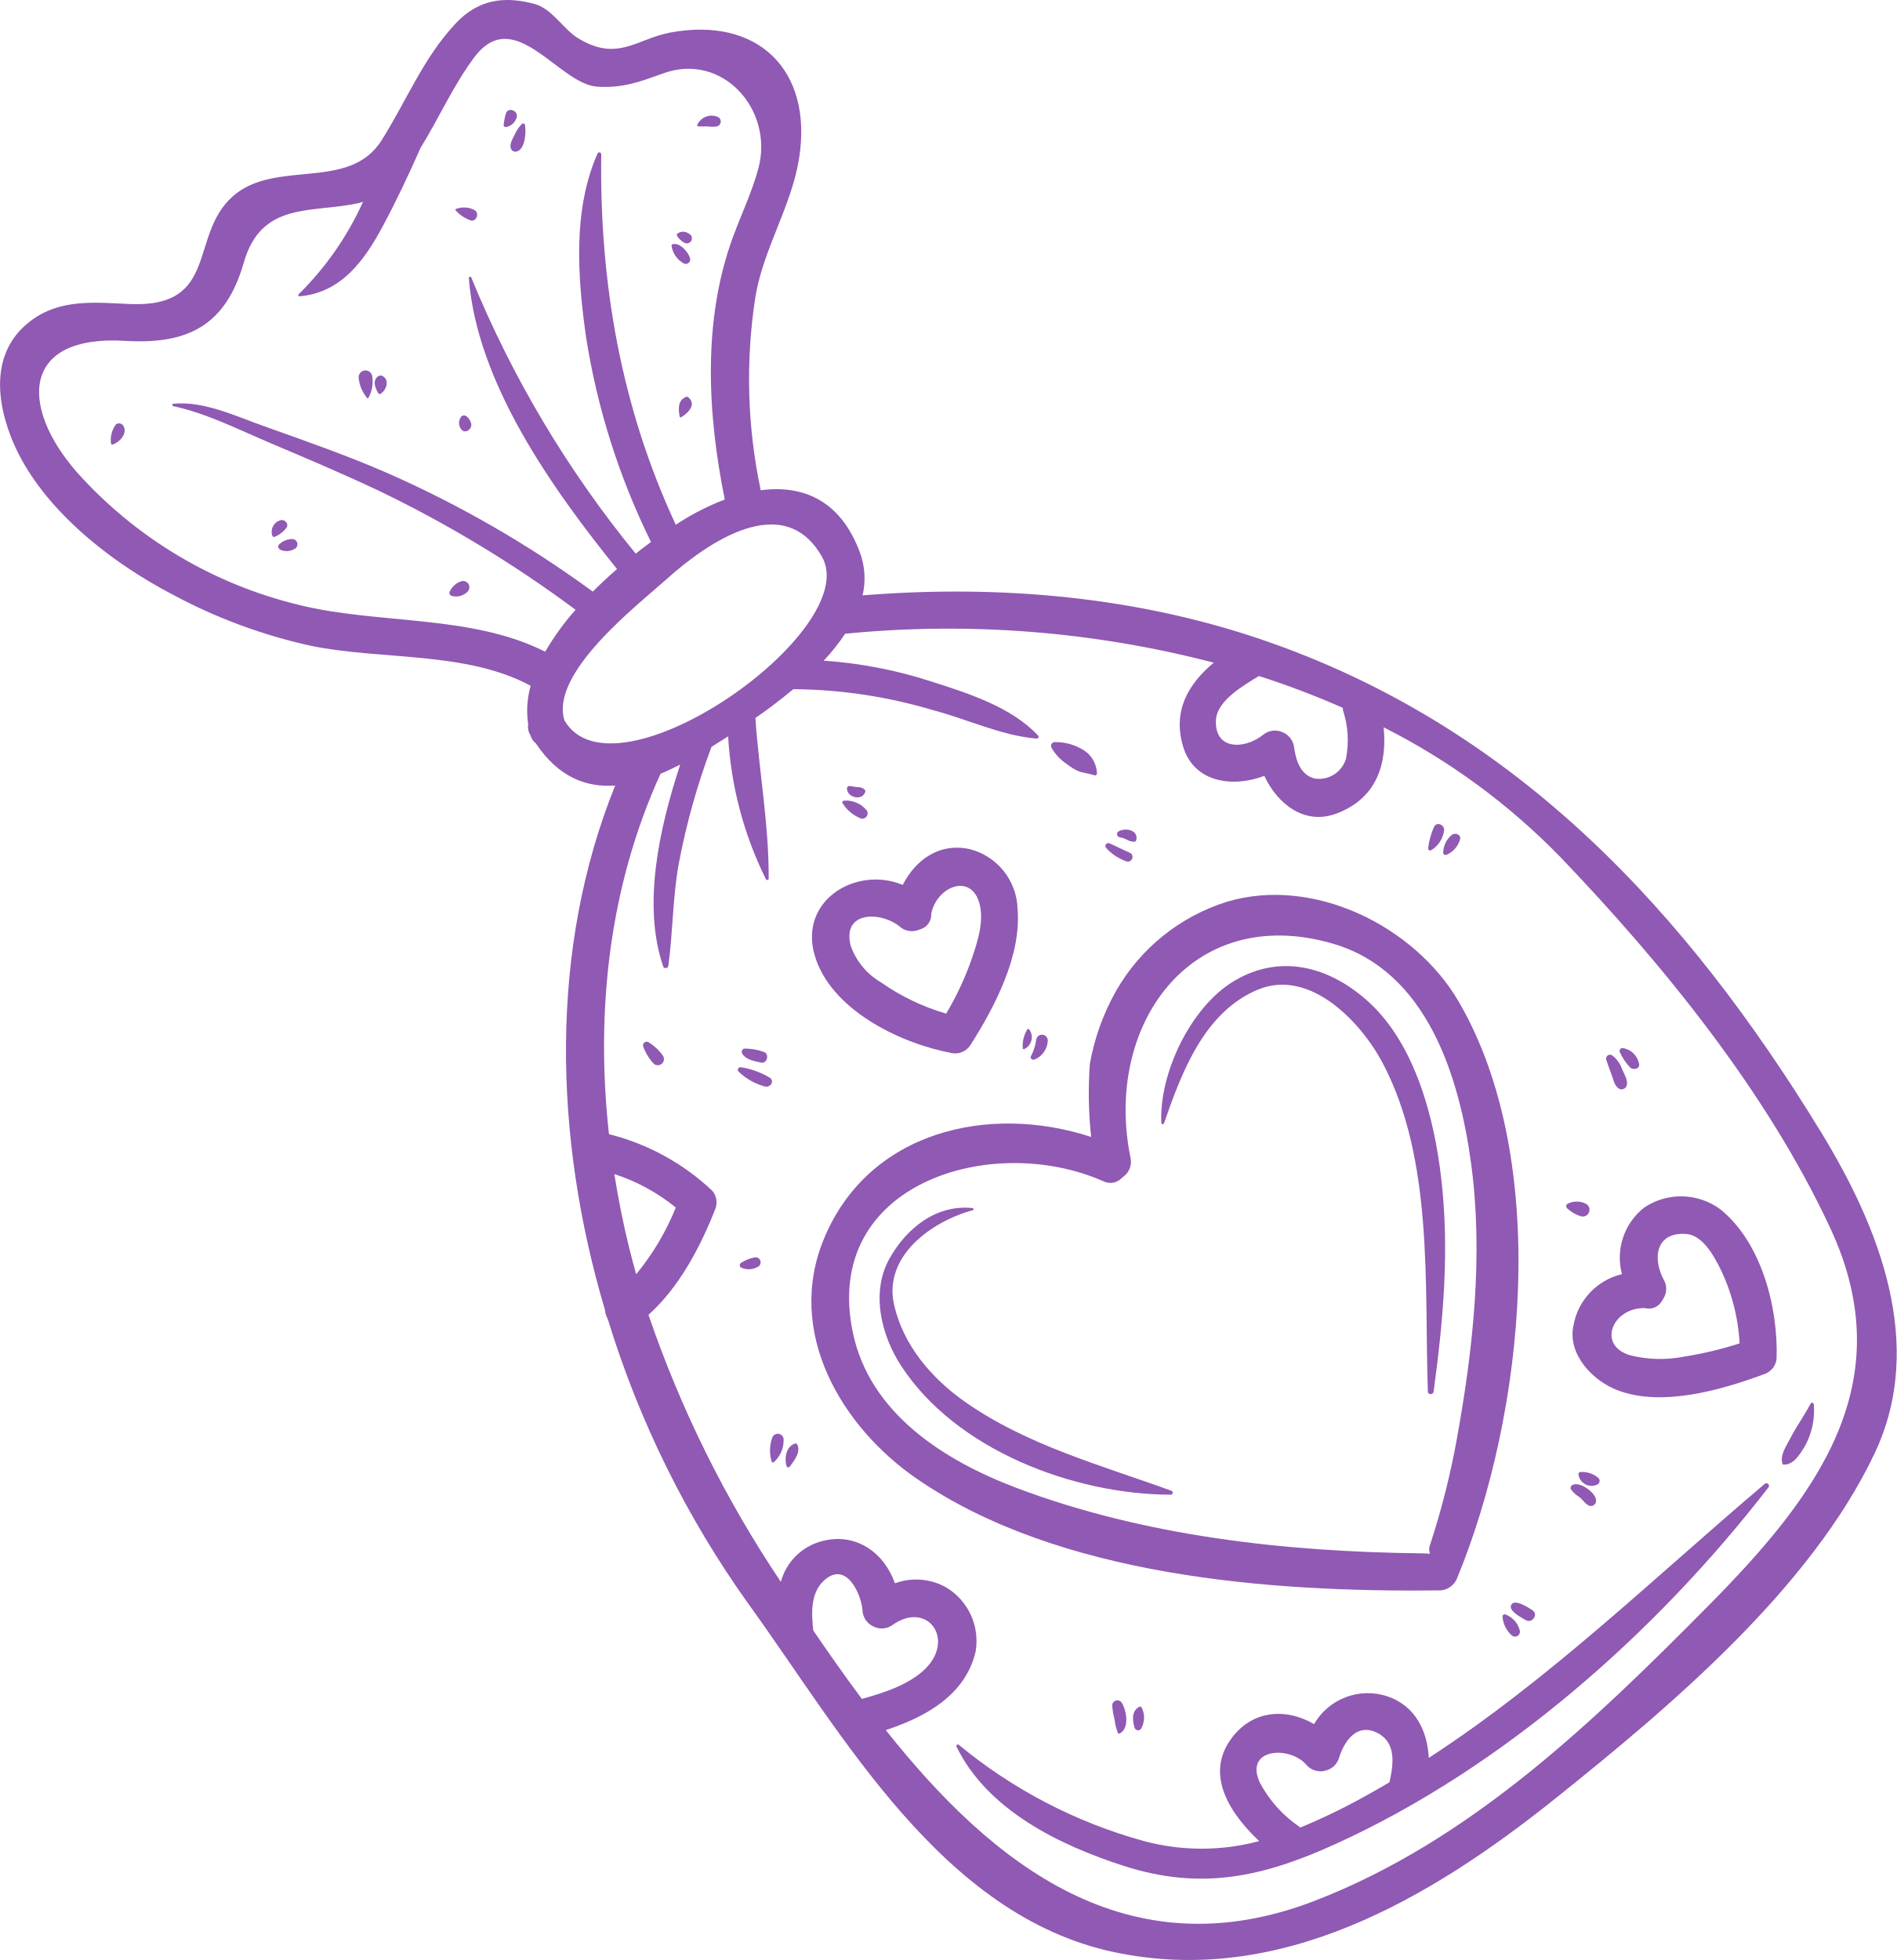
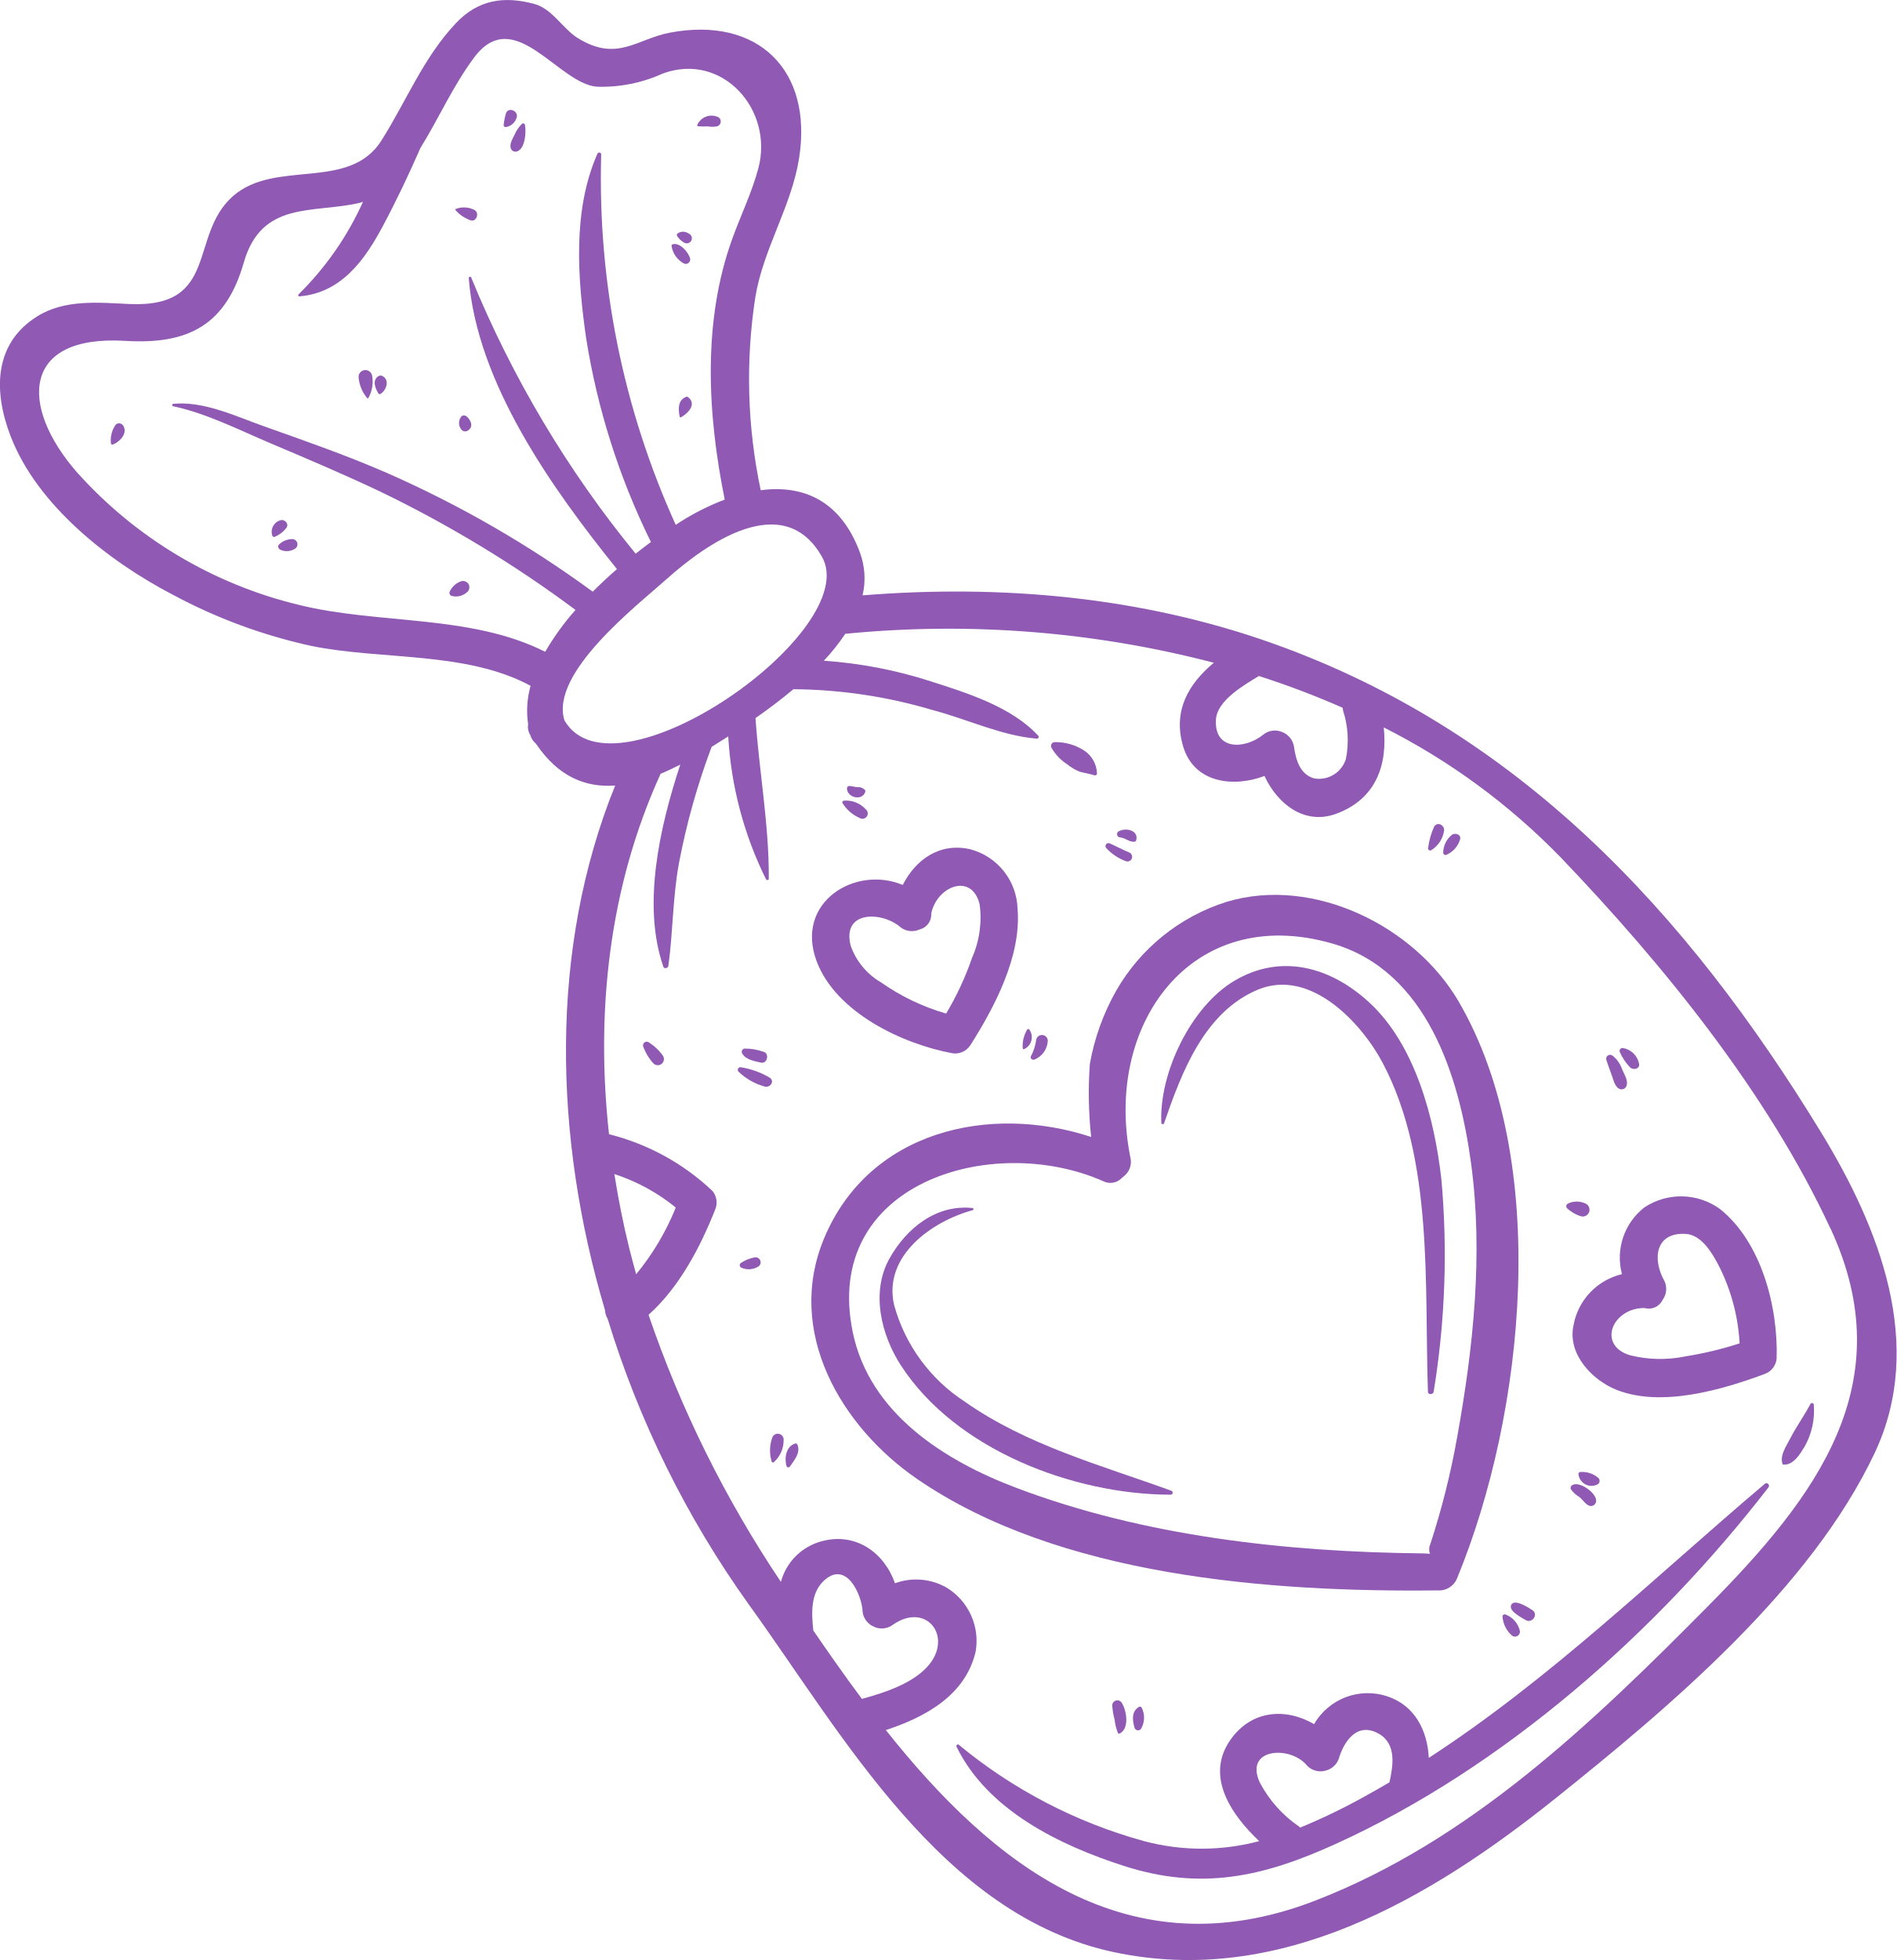
- <svg xmlns="http://www.w3.org/2000/svg" id="Group_1465" data-name="Group 1465" width="193.754" height="200.196" viewBox="0 0 193.754 200.196">
-   <path id="Path_3748" data-name="Path 3748" d="M1157.9,377.059c-13.4-4.76-27.717-6.012-41.821-4.879a7.588,7.588,0,0,0-.268-4.373c-2-5.411-5.9-6.924-10.136-6.364a54.709,54.709,0,0,1-.547-19.737c.813-4.926,3.678-9.243,4.461-14.137,1.449-9.05-4.211-14.55-13.166-12.874-3.417.64-5.38,3.04-9.407.577-1.549-.947-2.63-3.017-4.483-3.51-3.069-.82-5.72-.458-8.021,2-3.315,3.531-5.026,7.917-7.584,11.961-3.309,5.229-10.834,1.858-15.174,5.688-4.543,4.011-1.326,11.435-10.6,11.009-3.173-.147-6.594-.5-9.42,1.285-4.461,2.813-4.4,7.731-2.683,12.21,2.72,7.091,10.093,12.828,16.58,16.2a54.4,54.4,0,0,0,14.176,5.233c7.147,1.455,15.8.519,22.365,4.068a9.28,9.28,0,0,0-.253,3.925,1.617,1.617,0,0,0,.231,1.124,1.668,1.668,0,0,0,.558.845c2.295,3.413,5.1,4.511,8.1,4.291-6.754,16.686-6.3,35.907-1.038,53.586a1.858,1.858,0,0,0,.27.88,100.571,100.571,0,0,0,14.409,29.166c9.625,13.31,19.716,31.774,37.3,35.522,16.935,3.609,32.3-5.445,45.08-15.67,11.721-9.381,26.121-21.478,32.65-35.3,5.233-11.085.452-23.059-5.471-32.754C1200.235,404.5,1183.066,385.993,1157.9,377.059Zm7.223,6.6a1.894,1.894,0,0,0,.039.279,9.748,9.748,0,0,1,.294,4.95,2.878,2.878,0,0,1-3.19,2c-1.509-.365-1.942-1.968-2.115-3.257a1.921,1.921,0,0,0-1.2-1.488l-.078-.033a1.9,1.9,0,0,0-1.862.3c-1.836,1.492-5.01,1.656-4.831-1.525.112-1.979,2.891-3.549,4.39-4.468A87.19,87.19,0,0,1,1165.122,383.659Zm-53.194-15.43c4.3,7.562-21.232,25.457-26.305,16.723-1.511-4.844,7.431-11.738,10.4-14.4C1100.172,366.826,1108.013,361.344,1111.927,368.229Zm-53.423,4.926a44.375,44.375,0,0,1-22.722-13.592c-5.854-6.736-5.592-14.022,4.97-13.378,6.47.394,10.283-1.622,12.113-8,1.825-6.354,7.056-5,11.8-6.09.134-.03.255-.084.385-.123a31.35,31.35,0,0,1-6.576,9.448.119.119,0,0,0,.091.21c4.282-.355,6.669-3.722,8.54-7.232,1.362-2.554,2.627-5.225,3.817-7.928,1.895-3.051,3.313-6.328,5.478-9.232,4.111-5.512,8.6,2.707,12.562,2.982,2.522.177,4.353-.484,6.713-1.347,6.109-2.234,11.353,3.733,9.762,9.684-.647,2.426-1.778,4.762-2.636,7.119-3.094,8.495-2.563,18.016-.8,26.714a25.378,25.378,0,0,0-4.58,2.3c-.134.084-.285.188-.426.279-5.562-11.944-7.8-24.66-7.614-37.81a.2.2,0,0,0-.387-.093c-2.548,5.8-2.026,12.666-1.159,18.773a72.893,72.893,0,0,0,6.628,20.886c-.51.374-1.031.774-1.561,1.192a110.781,110.781,0,0,1-16.8-28.208c-.056-.145-.26-.069-.249.071.832,10.687,8.46,21.42,15.14,29.711-.841.729-1.672,1.5-2.476,2.305a111.6,111.6,0,0,0-21.048-12.138c-4.1-1.786-8.36-3.27-12.573-4.771-2.87-1.021-6.135-2.586-9.236-2.279-.151.015-.125.218,0,.247,3.4.716,6.8,2.454,9.991,3.8,3.72,1.572,7.452,3.155,11.1,4.883a122.916,122.916,0,0,1,20.006,12.115,26.367,26.367,0,0,0-3.1,4.278C1076.021,374.1,1066.685,375.171,1058.5,373.156Zm32.218,58.133a19.572,19.572,0,0,1,6.276,3.419,25.994,25.994,0,0,1-4.05,6.816q-.36-1.288-.69-2.6C1091.634,436.406,1091.128,433.856,1090.721,431.289Zm26.565,46.253.074.039a1.9,1.9,0,0,0,1.864-.3c3.333-2.253,5.99,1.135,3.709,4.037-1.523,1.935-4.552,2.932-6.931,3.579q-1.395-1.872-2.727-3.767c-.759-1.077-1.5-2.15-2.236-3.222-.186-1.726-.3-3.769,1.047-5.056,2.321-2.217,3.94,1.434,4,3.2A1.917,1.917,0,0,0,1117.286,477.542Zm97.669-40.688c7.372,15.895-1.514,27.456-12.513,38.567-11.764,11.881-24.328,23.989-40.182,30.1-19.071,7.35-32.905-3.691-43.813-17.439,4.087-1.347,8.138-3.579,9.176-8.012a6.383,6.383,0,0,0-2.95-6.529,6.265,6.265,0,0,0-5.292-.454c-1.073-3.071-3.953-5.244-7.472-4.3a5.862,5.862,0,0,0-4.182,4.156,116.59,116.59,0,0,1-13.522-27.278c3.151-2.816,5.309-6.955,6.825-10.8a1.848,1.848,0,0,0-.3-1.864,23.782,23.782,0,0,0-10.562-5.787c-1.384-12.508,0-25.259,5.27-36.813.671-.277,1.341-.595,2.009-.939-2.167,6.581-3.877,14.413-1.734,20.631.1.27.486.173.521-.082.474-3.477.435-6.959,1.068-10.441a71.657,71.657,0,0,1,3.343-11.92c.536-.331,1.068-.666,1.589-1l.108-.071a37.668,37.668,0,0,0,3.858,14.589c.063.119.283.115.283-.045.039-5.467-.982-10.942-1.356-16.412,1.241-.867,2.569-1.858,3.873-2.95a51.113,51.113,0,0,1,14.24,2.134c3.462.9,7.059,2.632,10.62,2.913a.179.179,0,0,0,.158-.288c-2.729-2.965-7.271-4.373-11-5.569a45.5,45.5,0,0,0-10.91-2.1,21.491,21.491,0,0,0,2.188-2.751,107.359,107.359,0,0,1,37.654,2.956c-2.58,2.147-4.226,4.911-3.131,8.562,1.125,3.75,5.156,4.2,8.3,3,1.3,2.811,4.062,5.071,7.338,3.858,4.094-1.516,5.238-5.026,4.846-8.821a67.7,67.7,0,0,1,18.046,13.246C1197.884,409.886,1208.522,422.985,1214.955,436.853Z" transform="translate(-1027.962 -311.368)" fill="#9059b3" />
-   <path id="Path_3749" data-name="Path 3749" d="M1130.272,424.674a1.968,1.968,0,0,0,1.972-1.213c6.944-16.82,9.632-42.734.158-58.951-4.483-7.675-14.815-12.822-23.667-10.17a19.872,19.872,0,0,0-11.308,9.087,23.552,23.552,0,0,0-2.688,7.465,41.649,41.649,0,0,0,.132,7.469c-10.408-3.412-22.7-.64-27.283,10.367-3.981,9.561,1.758,19.234,9.485,24.554C1091.554,423.249,1113.153,424.878,1130.272,424.674Zm-59.749-26.348c-3.177-15.27,14.254-20.462,25.581-15.445a1.606,1.606,0,0,0,1.886-.318l.244-.2a1.877,1.877,0,0,0,.681-1.758c-2.837-13.572,6.111-26.191,20.609-22,9.684,2.8,12.967,13.635,14.162,22.475,1.25,9.228.225,18.814-1.421,27.927a80.3,80.3,0,0,1-2.749,10.949,1.3,1.3,0,0,0-.03.982,7.932,7.932,0,0,0-.8-.045c-13.918-.151-28.362-1.743-41.439-6.684C1079.839,411.411,1072.244,406.591,1070.523,398.326Z" transform="translate(-983.404 -262.232)" fill="#9059b3" />
-   <path id="Path_3750" data-name="Path 3750" d="M1109.585,369.006a6.507,6.507,0,0,0-2.29,6.816,6.57,6.57,0,0,0-4.957,5.261c-.614,2.945,1.964,5.6,4.435,6.568,4.593,1.8,10.782-.022,15.194-1.669a1.854,1.854,0,0,0,1.126-1.54c.169-5.236-1.553-11.892-5.78-15.27A6.767,6.767,0,0,0,1109.585,369.006Zm7.662,6.068a19.913,19.913,0,0,1,2.067,7.818,36.717,36.717,0,0,1-5.547,1.332,12.678,12.678,0,0,1-5.651-.119c-3.406-1.027-1.788-4.861,1.5-4.82a1.553,1.553,0,0,0,1.8-.783l.043-.071a1.906,1.906,0,0,0,.2-1.862c-1.293-2.256-.971-5.05,2.16-4.857C1115.482,371.813,1116.592,373.8,1117.247,375.074Z" transform="translate(-941.603 -245.679)" fill="#9059b3" />
-   <path id="Path_3751" data-name="Path 3751" d="M1082.469,371.627c2.513-3.938,5.25-9.158,4.855-13.961a6.494,6.494,0,0,0-4.864-6.107c-3.151-.7-5.575,1.109-6.866,3.652-4.87-2.035-11.051,1.776-8.8,7.789,1.95,5.218,8.756,8.473,13.933,9.407A1.858,1.858,0,0,0,1082.469,371.627Zm-12.205-10.244c-.891-3.62,3.294-3.475,5.155-1.806a1.9,1.9,0,0,0,1.862.2l.08-.028a1.554,1.554,0,0,0,1.142-1.6c.564-2.79,4.106-4.226,4.942-.984.456,1.782-.2,3.8-.764,5.48a30.577,30.577,0,0,1-2.653,5.709,22.452,22.452,0,0,1-6.667-3.2A7.007,7.007,0,0,1,1070.263,361.383Z" transform="translate(-983.372 -264.823)" fill="#9059b3" />
-   <path id="Path_3752" data-name="Path 3752" d="M1080.537,349.44c.489.136,1.021.212,1.5.365a.2.2,0,0,0,.27-.218,2.913,2.913,0,0,0-1.306-2.312,5.4,5.4,0,0,0-2.956-.856.394.394,0,0,0-.4.543,4.866,4.866,0,0,0,1.6,1.708A5.094,5.094,0,0,0,1080.537,349.44Z" transform="translate(-970.247 -270.621)" fill="#9059b3" />
-   <path id="Path_3753" data-name="Path 3753" d="M1155.734,381.48c-11.276,9.545-21.935,19.947-34.334,28-.134-2.705-1.358-5.322-4.217-6.278a6.316,6.316,0,0,0-7.5,2.831c-2.859-1.674-6.405-1.492-8.572,1.637-2.562,3.7.085,7.595,2.963,10.311a22.76,22.76,0,0,1-11.784-.006,50.884,50.884,0,0,1-18.907-9.835.155.155,0,0,0-.231.188c3.164,6.5,10.542,10.08,17.106,12.188,7.906,2.543,14.223,1.12,21.617-2.24,17.153-7.792,32.782-21.612,44.235-36.441A.262.262,0,0,0,1155.734,381.48Zm-47.477,35.12c-.034-.032-.063-.067-.1-.1a12.557,12.557,0,0,1-4.022-4.507c-1.6-3.48,2.98-3.789,4.725-1.845a1.9,1.9,0,0,0,1.76.683l.08-.022a1.91,1.91,0,0,0,1.488-1.2c.538-1.834,1.89-3.83,4.081-2.612,1.853,1.032,1.5,3.27,1.114,4.963l0,.015c-.861.506-1.728,1-2.608,1.483A61.463,61.463,0,0,1,1108.258,416.6Z" transform="translate(-975.441 -229.928)" fill="#9059b3" />
-   <path id="Path_3754" data-name="Path 3754" d="M1115.044,377.75c-.632,1.2-1.441,2.3-2.059,3.516-.387.766-1.088,1.708-.774,2.608a.079.079,0,0,0,.067.048c1.055.084,1.722-1.09,2.2-1.858a7.45,7.45,0,0,0,.925-4.23A.184.184,0,0,0,1115.044,377.75Z" transform="translate(-930.109 -234.329)" fill="#9059b3" />
-   <path id="Path_3755" data-name="Path 3755" d="M1103.861,361.744c.164.461.309.928.491,1.382.195.482.3,1.207.757,1.505a.54.54,0,0,0,.837-.376c.115-.5-.3-1.155-.491-1.609a2.938,2.938,0,0,0-.993-1.388A.4.4,0,0,0,1103.861,361.744Z" transform="translate(-939.756 -253.454)" fill="#9059b3" />
-   <path id="Path_3756" data-name="Path 3756" d="M1104.495,361.281a5.378,5.378,0,0,0,1.051,1.57c.324.311,1.049.158.911-.4a2.026,2.026,0,0,0-1.659-1.579A.3.3,0,0,0,1104.495,361.281Z" transform="translate(-939.021 -253.825)" fill="#9059b3" />
-   <path id="Path_3757" data-name="Path 3757" d="M1066.084,362.851a8.317,8.317,0,0,0-2.974-1.075.269.269,0,0,0-.236.433,6.2,6.2,0,0,0,2.725,1.544C1066.131,363.878,1066.6,363.21,1066.084,362.851Z" transform="translate(-987.444 -252.772)" fill="#9059b3" />
-   <path id="Path_3758" data-name="Path 3758" d="M1065.24,361.235a5.684,5.684,0,0,0-1.959-.333.334.334,0,0,0-.253.461c.331.673,1.276.822,1.951.973C1065.608,362.478,1065.863,361.406,1065.24,361.235Z" transform="translate(-987.23 -253.799)" fill="#9059b3" />
-   <path id="Path_3759" data-name="Path 3759" d="M1065.341,379.124a.58.58,0,0,0-.149-.037.613.613,0,0,0-.623.385,3.9,3.9,0,0,0-.061,2.472.136.136,0,0,0,.21.052,2.984,2.984,0,0,0,1.008-2.249A.607.607,0,0,0,1065.341,379.124Z" transform="translate(-985.675 -232.643)" fill="#9059b3" />
-   <path id="Path_3760" data-name="Path 3760" d="M1066.04,379.558c-.93.275-1.112,1.516-.869,2.312a.2.2,0,0,0,.337.037c.441-.636,1.14-1.442.757-2.26A.174.174,0,0,0,1066.04,379.558Z" transform="translate(-984.818 -232.108)" fill="#9059b3" />
-   <path id="Path_3761" data-name="Path 3761" d="M1082.638,352.161c-.7-.29-1.356-.651-2.046-.949a.3.3,0,0,0-.342.474,5.09,5.09,0,0,0,2.05,1.365A.476.476,0,0,0,1082.638,352.161Z" transform="translate(-967.252 -265.075)" fill="#9059b3" />
-   <path id="Path_3762" data-name="Path 3762" d="M1082.518,351.789a.225.225,0,0,0,.184-.195c.22-1.04-1.194-1.269-1.851-.835a.333.333,0,0,0,.175.586C1081.588,351.387,1081.949,351.839,1082.518,351.789Z" transform="translate(-966.62 -265.816)" fill="#9059b3" />
-   <path id="Path_3763" data-name="Path 3763" d="M1080.5,392.151a7.347,7.347,0,0,0,.247,1.5,5.1,5.1,0,0,0,.342,1.373.107.107,0,0,0,.141.056c1.088-.482.74-2.426.212-3.207A.534.534,0,0,0,1080.5,392.151Z" transform="translate(-966.883 -218.007)" fill="#9059b3" />
-   <path id="Path_3764" data-name="Path 3764" d="M1082.35,394.165a2.265,2.265,0,0,0,.028-2.076.2.2,0,0,0-.3-.074c-.752.474-.651,1.308-.443,2.074A.376.376,0,0,0,1082.35,394.165Z" transform="translate(-965.743 -217.659)" fill="#9059b3" />
-   <path id="Path_3765" data-name="Path 3765" d="M1102.347,381.555a.326.326,0,0,0-.166.42,2.675,2.675,0,0,0,.854.792c.361.266.608.74,1.027.9a.53.53,0,0,0,.7-.569C1104.732,382.333,1103.072,381.14,1102.347,381.555Z" transform="translate(-941.713 -229.873)" fill="#9059b3" />
-   <path id="Path_3766" data-name="Path 3766" d="M1104.532,382.126a.426.426,0,0,0,.063-.592,2.5,2.5,0,0,0-1.849-.638.2.2,0,0,0-.22.18A1.336,1.336,0,0,0,1104.532,382.126Z" transform="translate(-941.279 -230.541)" fill="#9059b3" />
-   <path id="Path_3767" data-name="Path 3767" d="M1095.765,352.946a2.79,2.79,0,0,0,1.3-2.035c.015-.521-.679-.882-1.008-.383a7.344,7.344,0,0,0-.623,2.178A.214.214,0,0,0,1095.765,352.946Z" transform="translate(-949.536 -266.121)" fill="#9059b3" />
-   <path id="Path_3768" data-name="Path 3768" d="M1097.038,350.843a2.381,2.381,0,0,0-.9,1.812.239.239,0,0,0,.328.242,2.446,2.446,0,0,0,1.4-1.6C1097.979,350.817,1097.359,350.62,1097.038,350.843Z" transform="translate(-948.705 -265.584)" fill="#9059b3" />
-   <path id="Path_3769" data-name="Path 3769" d="M1102.121,368.324a.3.3,0,0,0-.054.513,3.66,3.66,0,0,0,1.319.768.694.694,0,0,0,.49-1.3A2.085,2.085,0,0,0,1102.121,368.324Z" transform="translate(-941.948 -245.391)" fill="#9059b3" />
-   <path id="Path_3770" data-name="Path 3770" d="M1064.849,371.669a.525.525,0,0,0,.149-.608.606.606,0,0,0-.074-.117.505.505,0,0,0-.478-.186,3.773,3.773,0,0,0-1.38.545.283.283,0,0,0,.013.517A1.867,1.867,0,0,0,1064.849,371.669Z" transform="translate(-987.338 -242.33)" fill="#9059b3" />
-   <path id="Path_3771" data-name="Path 3771" d="M1060.359,361.982a5.1,5.1,0,0,0-1.505-1.384.382.382,0,0,0-.51.413,5.109,5.109,0,0,0,1.04,1.76A.628.628,0,0,0,1060.359,361.982Z" transform="translate(-992.653 -254.174)" fill="#9059b3" />
-   <path id="Path_3772" data-name="Path 3772" d="M1070.134,350.076a2.718,2.718,0,0,0-2.243-.865.17.17,0,0,0-.127.231,3.841,3.841,0,0,0,1.734,1.52A.546.546,0,0,0,1070.134,350.076Z" transform="translate(-981.707 -267.429)" fill="#9059b3" />
-   <path id="Path_3773" data-name="Path 3773" d="M1069.841,349.089a.2.2,0,0,0-.065-.221.911.911,0,0,0-.668-.257c-.309.006-.569-.1-.869-.119a.245.245,0,0,0-.266.277C1068,349.69,1069.546,350.049,1069.841,349.089Z" transform="translate(-981.448 -268.211)" fill="#9059b3" />
-   <path id="Path_3774" data-name="Path 3774" d="M1077.027,362.784a2.188,2.188,0,0,0,1.369-1.905.594.594,0,0,0-1.181-.125,4.954,4.954,0,0,1-.543,1.691C1076.569,362.676,1076.829,362.847,1077.027,362.784Z" transform="translate(-971.361 -254.554)" fill="#9059b3" />
-   <path id="Path_3775" data-name="Path 3775" d="M1076.95,360.019a.131.131,0,0,0-.207,0,3.226,3.226,0,0,0-.459,1.929.1.1,0,0,0,.14.078A1.336,1.336,0,0,0,1076.95,360.019Z" transform="translate(-971.804 -254.867)" fill="#9059b3" />
-   <path id="Path_3776" data-name="Path 3776" d="M1098.939,387.864a2.853,2.853,0,0,0,.989,1.946.508.508,0,0,0,.789-.482,2.349,2.349,0,0,0-1.484-1.7A.222.222,0,0,0,1098.939,387.864Z" transform="translate(-945.448 -222.729)" fill="#9059b3" />
-   <path id="Path_3777" data-name="Path 3777" d="M1099.372,387.3c-.3.634,1.088,1.3,1.453,1.535.659.424,1.373-.554.713-.995C1101.21,387.617,1099.7,386.616,1099.372,387.3Z" transform="translate(-944.994 -223.371)" fill="#9059b3" />
-   <path id="Path_3778" data-name="Path 3778" d="M1041.172,337.4c-.162.18-.02.433.158.521a1.559,1.559,0,0,0,1.438-.076.535.535,0,0,0-.294-1.014A1.952,1.952,0,0,0,1041.172,337.4Z" transform="translate(-1012.686 -281.769)" fill="#9059b3" />
-   <path id="Path_3779" data-name="Path 3779" d="M1041.657,335.968a1.223,1.223,0,0,0-.772,1.59.176.176,0,0,0,.227.089,2.914,2.914,0,0,0,1.181-.893C1042.637,336.336,1042.111,335.782,1041.657,335.968Z" transform="translate(-1013.055 -282.814)" fill="#9059b3" />
-   <path id="Path_3780" data-name="Path 3780" d="M1052.762,320.051c.824-.277.93-1.981.8-2.692a.189.189,0,0,0-.3-.117,3.382,3.382,0,0,0-.763,1.125c-.186.366-.508.9-.4,1.317A.492.492,0,0,0,1052.762,320.051Z" transform="translate(-999.931 -304.591)" fill="#9059b3" />
-   <path id="Path_3781" data-name="Path 3781" d="M1053.021,317.5c.435-.8-.822-1.341-1.04-.558a6.2,6.2,0,0,0-.227,1.155.2.2,0,0,0,.225.214A1.353,1.353,0,0,0,1053.021,317.5Z" transform="translate(-1000.303 -305.333)" fill="#9059b3" />
-   <path id="Path_3782" data-name="Path 3782" d="M1059.685,323.061a2.443,2.443,0,0,0,1.293,1.838.458.458,0,0,0,.612-.5c-.138-.629-1.029-1.68-1.767-1.488A.168.168,0,0,0,1059.685,323.061Z" transform="translate(-991.084 -297.97)" fill="#9059b3" />
-   <path id="Path_3783" data-name="Path 3783" d="M1061.137,322.493a.978.978,0,0,0-1.131,0,.187.187,0,0,0-.057.223,1.962,1.962,0,0,0,.7.692A.523.523,0,1,0,1061.137,322.493Z" transform="translate(-990.793 -298.644)" fill="#9059b3" />
-   <path id="Path_3784" data-name="Path 3784" d="M1046.288,329.417a.7.7,0,0,0-1.378.21,3.773,3.773,0,0,0,.876,2.087.09.09,0,0,0,.125-.022A3.414,3.414,0,0,0,1046.288,329.417Z" transform="translate(-1008.274 -291.05)" fill="#9059b3" />
-   <path id="Path_3785" data-name="Path 3785" d="M1046.019,330.9a.17.17,0,0,0,.255.063c.578-.365.928-1.365.229-1.786a.435.435,0,0,0-.508.015C1045.406,329.639,1045.718,330.379,1046.019,330.9Z" transform="translate(-1007.384 -290.747)" fill="#9059b3" />
-   <path id="Path_3786" data-name="Path 3786" d="M1033.709,331.477a2.69,2.69,0,0,0-.506,1.927.127.127,0,0,0,.173.128c.7-.229,1.525-1.1,1.12-1.862A.517.517,0,0,0,1033.709,331.477Z" transform="translate(-1021.868 -288.127)" fill="#9059b3" />
-   <path id="Path_3787" data-name="Path 3787" d="M1050.958,338.93a.649.649,0,0,0-.638-.067,2.017,2.017,0,0,0-1.107,1.049.326.326,0,0,0,.188.42,1.689,1.689,0,0,0,1.587-.37.642.642,0,0,0,.234-.6A.589.589,0,0,0,1050.958,338.93Z" transform="translate(-1003.28 -279.469)" fill="#9059b3" />
-   <path id="Path_3788" data-name="Path 3788" d="M1050.6,332.5l.067-.056a.612.612,0,0,0,.222-.577,1.277,1.277,0,0,0-.521-.811.385.385,0,0,0-.577.175,1.037,1.037,0,0,0,.179,1.289A.517.517,0,0,0,1050.6,332.5Z" transform="translate(-1002.75 -288.559)" fill="#9059b3" />
-   <path id="Path_3789" data-name="Path 3789" d="M1051.352,321.4a2.315,2.315,0,0,0-1.83-.071.084.084,0,0,0-.032.128,3.68,3.68,0,0,0,1.46,1.006C1051.592,322.779,1052.038,321.676,1051.352,321.4Z" transform="translate(-1002.954 -299.983)" fill="#9059b3" />
-   <path id="Path_3790" data-name="Path 3790" d="M1060.775,330.12c-.872.346-.8,1.248-.664,2.013a.1.1,0,0,0,.141.078c.7-.407,1.654-1.326.716-2.07A.2.2,0,0,0,1060.775,330.12Z" transform="translate(-990.682 -289.586)" fill="#9059b3" />
-   <path id="Path_3791" data-name="Path 3791" d="M1061.942,317.942a3.036,3.036,0,0,0,.938.009.517.517,0,0,0,.221-.921,1.587,1.587,0,0,0-2.2.77.1.1,0,0,0,.084.134A6.371,6.371,0,0,0,1061.942,317.942Z" transform="translate(-989.674 -305.035)" fill="#9059b3" />
-   <path id="Path_3792" data-name="Path 3792" d="M1083.1,373.056c1.8-5.2,4.107-11.36,9.574-13.646,5.352-2.238,10.59,3.361,12.774,7.508,5.216,9.9,4.238,22.7,4.608,33.556.013.348.545.307.588-.013.984-7.305,1.628-14.379.781-21.74-.7-6.137-2.64-13.656-7.357-18-3.932-3.624-9-5.067-13.8-2.208-4.448,2.651-7.683,9.455-7.441,14.513C1082.839,373.173,1083.059,373.184,1083.1,373.056Z" transform="translate(-964.19 -258.321)" fill="#9059b3" />
-   <path id="Path_3793" data-name="Path 3793" d="M1099.232,397.729a.208.208,0,0,0,.1-.4c-7.19-2.612-14.788-4.654-21.113-9.1-3.4-2.392-6.284-5.768-7.221-9.883-1.144-5.03,3.912-8.557,8.021-9.671a.113.113,0,0,0,0-.223c-3.722-.389-6.755,2.052-8.5,5.171-1.914,3.43-.844,7.807,1.187,10.927C1077.3,393.157,1089.325,397.7,1099.232,397.729Z" transform="translate(-979.66 -245.059)" fill="#9059b3" />
+ <svg xmlns="http://www.w3.org/2000/svg" id="Group_1465" data-name="Group 1465" width="162.614" height="168.021" viewBox="0 0 162.614 168.021">
+   <path id="Path_3748" data-name="Path 3748" d="M1137.016,366.5c-11.247-3.995-23.262-5.046-35.1-4.095a6.369,6.369,0,0,0-.225-3.67c-1.679-4.541-4.955-5.812-8.507-5.342a45.922,45.922,0,0,1-.459-16.565c.682-4.135,3.087-7.757,3.744-11.865,1.216-7.6-3.534-12.211-11.05-10.8-2.868.537-4.516,2.552-7.895.485-1.3-.795-2.208-2.532-3.763-2.946-2.575-.688-4.8-.385-6.732,1.675-2.782,2.964-4.218,6.645-6.365,10.039-2.777,4.389-9.093,1.559-12.736,4.773-3.813,3.367-1.113,9.6-8.9,9.24-2.663-.124-5.534-.417-7.906,1.078-3.744,2.361-3.7,6.489-2.252,10.247,2.283,5.951,8.47,10.767,13.915,13.6a45.653,45.653,0,0,0,11.9,4.392c6,1.221,13.264.436,18.77,3.414a7.787,7.787,0,0,0-.212,3.294,1.356,1.356,0,0,0,.194.944,1.4,1.4,0,0,0,.468.71c1.926,2.864,4.282,3.786,6.8,3.6-5.668,14-5.283,30.136-.871,44.974a1.556,1.556,0,0,0,.227.739,84.408,84.408,0,0,0,12.093,24.479c8.078,11.171,16.547,26.668,31.3,29.813,14.213,3.029,27.113-4.57,37.835-13.151,9.837-7.873,21.923-18.026,27.4-29.63,4.392-9.3.379-19.353-4.592-27.49C1172.548,389.532,1158.138,374,1137.016,366.5Zm6.062,5.539a1.607,1.607,0,0,0,.032.234,8.182,8.182,0,0,1,.247,4.155,2.415,2.415,0,0,1-2.677,1.677c-1.267-.307-1.63-1.652-1.775-2.733a1.612,1.612,0,0,0-1.011-1.249l-.065-.027a1.591,1.591,0,0,0-1.563.252c-1.541,1.252-4.205,1.39-4.055-1.28.094-1.661,2.427-2.978,3.685-3.75A73.21,73.21,0,0,1,1143.078,372.041Zm-44.645-12.95c3.61,6.347-17.819,21.366-22.077,14.035-1.269-4.065,6.236-9.852,8.725-12.084C1088.567,357.913,1095.147,353.312,1098.432,359.091Zm-44.837,4.135a37.242,37.242,0,0,1-19.07-11.407c-4.913-5.654-4.694-11.768,4.171-11.228,5.431.33,8.63-1.361,10.166-6.712,1.532-5.332,5.922-4.193,9.9-5.111.112-.025.214-.071.323-.1a26.316,26.316,0,0,1-5.519,7.93.1.1,0,0,0,.076.176c3.594-.3,5.6-3.124,7.168-6.069,1.143-2.143,2.205-4.385,3.2-6.654,1.59-2.561,2.78-5.311,4.6-7.748,3.45-4.626,7.22,2.272,10.543,2.5a12.633,12.633,0,0,0,5.634-1.131c5.127-1.875,9.529,3.133,8.193,8.128-.543,2.036-1.492,4-2.212,5.975-2.6,7.129-2.151,15.121-.67,22.421a21.293,21.293,0,0,0-3.844,1.931c-.113.071-.24.158-.358.234a71.836,71.836,0,0,1-6.391-31.733.169.169,0,0,0-.325-.078c-2.138,4.866-1.7,10.63-.973,15.756a61.176,61.176,0,0,0,5.563,17.529c-.428.314-.866.65-1.31,1a92.978,92.978,0,0,1-14.1-23.675c-.047-.122-.218-.058-.209.06.7,8.97,7.1,17.977,12.707,24.936-.706.612-1.4,1.258-2.078,1.935a93.665,93.665,0,0,0-17.665-10.188c-3.443-1.5-7.016-2.744-10.552-4-2.408-.857-5.149-2.171-7.752-1.913-.127.013-.105.183,0,.207,2.85.6,5.708,2.06,8.385,3.191,3.122,1.32,6.255,2.648,9.319,4.1a103.172,103.172,0,0,1,16.79,10.167,22.131,22.131,0,0,0-2.6,3.59C1068.3,364.015,1060.462,364.917,1053.6,363.226Zm27.04,48.79a16.42,16.42,0,0,1,5.267,2.87,21.811,21.811,0,0,1-3.4,5.721q-.3-1.081-.579-2.182C1081.4,416.31,1080.976,414.17,1080.635,412.016Zm22.3,38.819.062.033a1.6,1.6,0,0,0,1.565-.25c2.8-1.891,5.027.953,3.113,3.389-1.278,1.624-3.82,2.461-5.817,3q-1.171-1.571-2.289-3.162c-.637-.9-1.26-1.8-1.876-2.7-.156-1.448-.254-3.164.878-4.243,1.948-1.86,3.307,1.2,3.354,2.686A1.609,1.609,0,0,0,1102.93,450.835Zm81.972-34.149c6.187,13.34-1.271,23.043-10.5,32.368-9.873,9.971-20.419,20.134-33.724,25.263-16.006,6.169-27.617-3.1-36.772-14.636,3.431-1.131,6.83-3,7.7-6.725a5.357,5.357,0,0,0-2.475-5.479,5.258,5.258,0,0,0-4.441-.381c-.9-2.577-3.318-4.4-6.271-3.606a4.92,4.92,0,0,0-3.51,3.488,97.858,97.858,0,0,1-11.349-22.894c2.645-2.363,4.456-5.837,5.728-9.06a1.551,1.551,0,0,0-.252-1.565,19.96,19.96,0,0,0-8.864-4.857c-1.162-10.5,0-21.2,4.423-30.9.563-.232,1.126-.5,1.686-.788-1.819,5.523-3.254,12.1-1.456,17.315.08.227.408.145.437-.069.4-2.918.365-5.841.9-8.763a60.144,60.144,0,0,1,2.806-10c.45-.278.9-.559,1.334-.84l.091-.06a31.613,31.613,0,0,0,3.238,12.244c.053.1.238.1.238-.038.033-4.588-.824-9.184-1.138-13.774,1.042-.728,2.156-1.559,3.251-2.476a42.9,42.9,0,0,1,11.951,1.791c2.906.759,5.924,2.209,8.913,2.445a.15.15,0,0,0,.133-.241c-2.29-2.488-6.1-3.67-9.231-4.674a38.185,38.185,0,0,0-9.156-1.762,18.021,18.021,0,0,0,1.837-2.309,90.1,90.1,0,0,1,31.6,2.481c-2.165,1.8-3.546,4.122-2.628,7.186.944,3.147,4.327,3.523,6.969,2.519,1.087,2.359,3.409,4.256,6.158,3.238,3.436-1.272,4.4-4.218,4.067-7.4a56.814,56.814,0,0,1,15.146,11.117C1170.575,394.053,1179.5,405.046,1184.9,416.686Z" transform="translate(-1027.962 -311.368)" fill="#9059b3" />
+   <path id="Path_3749" data-name="Path 3749" d="M1119.989,413.257a1.651,1.651,0,0,0,1.655-1.018c5.828-14.117,8.084-35.866.133-49.477-3.762-6.441-12.434-10.761-19.863-8.536a16.679,16.679,0,0,0-9.491,7.627,19.781,19.781,0,0,0-2.256,6.265,34.982,34.982,0,0,0,.111,6.269c-8.736-2.864-19.05-.537-22.9,8.7-3.342,8.024,1.475,16.143,7.961,20.607C1087.493,412.061,1105.621,413.428,1119.989,413.257Zm-50.146-22.114c-2.666-12.816,11.963-17.173,21.47-12.963a1.348,1.348,0,0,0,1.583-.267l.2-.165a1.575,1.575,0,0,0,.572-1.476c-2.381-11.391,5.129-21.981,17.3-18.462,8.127,2.35,10.882,11.443,11.886,18.863,1.049,7.745.189,15.79-1.193,23.439a67.371,67.371,0,0,1-2.307,9.189,1.086,1.086,0,0,0-.025.824,6.675,6.675,0,0,0-.67-.038c-11.681-.127-23.8-1.463-34.779-5.61C1077.661,402.126,1071.287,398.08,1069.842,391.143Z" transform="translate(-996.725 -276.922)" fill="#9059b3" />
+   <path id="Path_3750" data-name="Path 3750" d="M1108.406,368.824a5.462,5.462,0,0,0-1.922,5.721,5.514,5.514,0,0,0-4.16,4.416c-.516,2.472,1.648,4.7,3.723,5.512,3.855,1.508,9.049-.018,12.752-1.4a1.556,1.556,0,0,0,.945-1.292c.142-4.394-1.3-9.981-4.851-12.816A5.68,5.68,0,0,0,1108.406,368.824Zm6.43,5.093a16.709,16.709,0,0,1,1.735,6.561,30.823,30.823,0,0,1-4.655,1.118,10.64,10.64,0,0,1-4.743-.1c-2.859-.862-1.5-4.08,1.258-4.046a1.3,1.3,0,0,0,1.513-.657l.036-.06a1.6,1.6,0,0,0,.165-1.563c-1.086-1.893-.815-4.238,1.813-4.076C1113.355,371.18,1114.286,372.846,1114.836,373.917Z" transform="translate(-967.421 -265.318)" fill="#9059b3" />
+   <path id="Path_3751" data-name="Path 3751" d="M1079.873,368.378c2.109-3.305,4.407-7.687,4.075-11.718a5.45,5.45,0,0,0-4.082-5.125c-2.644-.59-4.679.931-5.762,3.065-4.087-1.708-9.275,1.49-7.385,6.538,1.637,4.38,7.349,7.111,11.694,7.9A1.559,1.559,0,0,0,1079.873,368.378Zm-10.244-8.6c-.748-3.038,2.764-2.917,4.327-1.516a1.594,1.594,0,0,0,1.563.165l.067-.024a1.3,1.3,0,0,0,.958-1.343c.474-2.341,3.446-3.547,4.147-.826a8.513,8.513,0,0,1-.641,4.6,25.639,25.639,0,0,1-2.227,4.792,18.841,18.841,0,0,1-5.6-2.684A5.88,5.88,0,0,1,1069.629,359.78Z" transform="translate(-996.703 -278.738)" fill="#9059b3" />
+   <path id="Path_3752" data-name="Path 3752" d="M1080.066,348.955c.41.114.856.178,1.258.307a.17.17,0,0,0,.227-.183,2.445,2.445,0,0,0-1.1-1.94,4.535,4.535,0,0,0-2.481-.719.33.33,0,0,0-.332.456,4.085,4.085,0,0,0,1.343,1.434A4.273,4.273,0,0,0,1080.066,348.955Z" transform="translate(-987.501 -282.803)" fill="#9059b3" />
+   <path id="Path_3753" data-name="Path 3753" d="M1142.46,381.471c-9.463,8.011-18.409,16.741-28.816,23.5-.112-2.271-1.14-4.467-3.54-5.269a5.3,5.3,0,0,0-6.292,2.376c-2.4-1.4-5.376-1.252-7.195,1.374-2.15,3.1.071,6.374,2.486,8.654a19.1,19.1,0,0,1-9.89-.005,42.7,42.7,0,0,1-15.868-8.255.13.13,0,0,0-.194.158c2.655,5.456,8.848,8.46,14.356,10.229,6.636,2.134,11.938.94,18.143-1.88,14.4-6.539,27.513-18.139,37.126-30.584A.22.22,0,0,0,1142.46,381.471Zm-39.846,29.475c-.029-.027-.052-.056-.085-.083a10.541,10.541,0,0,1-3.376-3.782c-1.341-2.92,2.5-3.18,3.966-1.548a1.6,1.6,0,0,0,1.478.574l.067-.018a1.6,1.6,0,0,0,1.249-1.009c.452-1.539,1.586-3.214,3.425-2.192,1.555.866,1.256,2.744.935,4.165l0,.013c-.722.425-1.45.842-2.189,1.245A51.59,51.59,0,0,1,1102.614,410.946Z" transform="translate(-991.143 -254.276)" fill="#9059b3" />
+   <path id="Path_3754" data-name="Path 3754" d="M1114.576,377.732c-.53,1.011-1.209,1.929-1.728,2.951-.325.643-.913,1.434-.65,2.189a.067.067,0,0,0,.056.04c.886.071,1.445-.915,1.843-1.559a6.252,6.252,0,0,0,.777-3.55A.155.155,0,0,0,1114.576,377.732Z" transform="translate(-959.363 -257.361)" fill="#9059b3" />
+   <path id="Path_3755" data-name="Path 3755" d="M1103.857,361.654c.138.387.259.779.412,1.16.164.4.251,1.013.635,1.263a.453.453,0,0,0,.7-.316c.1-.421-.252-.969-.412-1.35a2.465,2.465,0,0,0-.833-1.165A.34.34,0,0,0,1103.857,361.654Z" transform="translate(-966.126 -270.768)" fill="#9059b3" />
+   <path id="Path_3756" data-name="Path 3756" d="M1104.49,361.214a4.523,4.523,0,0,0,.882,1.318c.272.261.881.132.764-.339a1.7,1.7,0,0,0-1.392-1.325A.251.251,0,0,0,1104.49,361.214Z" transform="translate(-965.611 -271.028)" fill="#9059b3" />
+   <path id="Path_3757" data-name="Path 3757" d="M1065.559,362.678a6.982,6.982,0,0,0-2.5-.9.225.225,0,0,0-.2.363,5.206,5.206,0,0,0,2.287,1.3C1065.6,363.54,1065.994,362.979,1065.559,362.678Z" transform="translate(-999.557 -270.29)" fill="#9059b3" />
+   <path id="Path_3758" data-name="Path 3758" d="M1064.88,361.179a4.769,4.769,0,0,0-1.644-.28.28.28,0,0,0-.213.387c.278.564,1.071.69,1.637.817C1065.188,362.223,1065.4,361.323,1064.88,361.179Z" transform="translate(-999.407 -271.01)" fill="#9059b3" />
+   <path id="Path_3759" data-name="Path 3759" d="M1065.18,379.118a.49.49,0,0,0-.125-.031.515.515,0,0,0-.523.323,3.278,3.278,0,0,0-.051,2.074.114.114,0,0,0,.176.044,2.5,2.5,0,0,0,.846-1.888A.51.51,0,0,0,1065.18,379.118Z" transform="translate(-998.317 -256.179)" fill="#9059b3" />
+   <path id="Path_3760" data-name="Path 3760" d="M1065.884,379.556c-.781.23-.933,1.272-.729,1.94a.165.165,0,0,0,.283.031c.37-.534.956-1.211.635-1.9A.146.146,0,0,0,1065.884,379.556Z" transform="translate(-997.716 -255.804)" fill="#9059b3" />
+   <path id="Path_3761" data-name="Path 3761" d="M1082.243,352.005c-.584-.243-1.138-.546-1.717-.8a.256.256,0,0,0-.287.4,4.273,4.273,0,0,0,1.721,1.145A.4.4,0,0,0,1082.243,352.005Z" transform="translate(-985.402 -278.915)" fill="#9059b3" />
+   <path id="Path_3762" data-name="Path 3762" d="M1082.23,351.591a.189.189,0,0,0,.155-.163c.185-.873-1-1.065-1.553-.7a.28.28,0,0,0,.147.492C1081.45,351.253,1081.753,351.632,1082.23,351.591Z" transform="translate(-984.959 -279.435)" fill="#9059b3" />
+   <path id="Path_3763" data-name="Path 3763" d="M1080.5,392.075a6.151,6.151,0,0,0,.207,1.26,4.277,4.277,0,0,0,.287,1.152.09.09,0,0,0,.118.047c.913-.4.621-2.036.178-2.692A.448.448,0,0,0,1080.5,392.075Z" transform="translate(-985.143 -245.919)" fill="#9059b3" />
+   <path id="Path_3764" data-name="Path 3764" d="M1082.21,393.813a1.9,1.9,0,0,0,.023-1.742.169.169,0,0,0-.254-.062c-.632.4-.546,1.1-.372,1.741A.316.316,0,0,0,1082.21,393.813Z" transform="translate(-984.344 -245.675)" fill="#9059b3" />
+   <path id="Path_3765" data-name="Path 3765" d="M1102.316,381.541a.273.273,0,0,0-.14.352,2.245,2.245,0,0,0,.717.664c.3.223.51.621.862.759a.445.445,0,0,0,.588-.477C1104.318,382.194,1102.924,381.193,1102.316,381.541Z" transform="translate(-967.498 -254.237)" fill="#9059b3" />
+   <path id="Path_3766" data-name="Path 3766" d="M1104.209,381.928a.357.357,0,0,0,.053-.5,2.1,2.1,0,0,0-1.552-.535.168.168,0,0,0-.185.151A1.121,1.121,0,0,0,1104.209,381.928Z" transform="translate(-967.194 -254.705)" fill="#9059b3" />
+   <path id="Path_3767" data-name="Path 3767" d="M1095.71,352.519a2.342,2.342,0,0,0,1.089-1.708c.013-.437-.57-.74-.846-.321a6.167,6.167,0,0,0-.523,1.828A.18.18,0,0,0,1095.71,352.519Z" transform="translate(-972.982 -279.648)" fill="#9059b3" />
+   <path id="Path_3768" data-name="Path 3768" d="M1096.894,350.829a2,2,0,0,0-.757,1.521.2.2,0,0,0,.276.2,2.053,2.053,0,0,0,1.176-1.347C1097.683,350.807,1097.163,350.642,1096.894,350.829Z" transform="translate(-972.4 -279.272)" fill="#9059b3" />
+   <path id="Path_3769" data-name="Path 3769" d="M1102.094,368.291a.254.254,0,0,0-.045.43,3.07,3.07,0,0,0,1.107.644.582.582,0,0,0,.412-1.089A1.749,1.749,0,0,0,1102.094,368.291Z" transform="translate(-967.662 -265.116)" fill="#9059b3" />
+   <path id="Path_3770" data-name="Path 3770" d="M1064.536,371.522a.441.441,0,0,0,.126-.51.521.521,0,0,0-.062-.1.423.423,0,0,0-.4-.156,3.17,3.17,0,0,0-1.158.457.237.237,0,0,0,.011.434A1.567,1.567,0,0,0,1064.536,371.522Z" transform="translate(-999.483 -262.97)" fill="#9059b3" />
+   <path id="Path_3771" data-name="Path 3771" d="M1060.033,361.754a4.286,4.286,0,0,0-1.263-1.162.321.321,0,0,0-.428.347,4.286,4.286,0,0,0,.873,1.477A.527.527,0,0,0,1060.033,361.754Z" transform="translate(-1003.209 -271.273)" fill="#9059b3" />
+   <path id="Path_3772" data-name="Path 3772" d="M1069.751,349.93a2.281,2.281,0,0,0-1.882-.726.142.142,0,0,0-.107.194,3.223,3.223,0,0,0,1.455,1.276A.458.458,0,0,0,1069.751,349.93Z" transform="translate(-995.535 -280.565)" fill="#9059b3" />
+   <path id="Path_3773" data-name="Path 3773" d="M1069.54,348.993a.163.163,0,0,0-.054-.185.764.764,0,0,0-.561-.216c-.26.005-.477-.082-.729-.1a.206.206,0,0,0-.223.232C1068,349.5,1069.293,349.8,1069.54,348.993Z" transform="translate(-995.354 -281.114)" fill="#9059b3" />
+   <path id="Path_3774" data-name="Path 3774" d="M1076.967,362.375a1.836,1.836,0,0,0,1.149-1.6.5.5,0,0,0-.991-.105,4.162,4.162,0,0,1-.456,1.419C1076.582,362.284,1076.8,362.428,1076.967,362.375Z" transform="translate(-988.282 -271.539)" fill="#9059b3" />
+   <path id="Path_3775" data-name="Path 3775" d="M1076.84,360.011a.11.11,0,0,0-.174,0,2.709,2.709,0,0,0-.385,1.619.086.086,0,0,0,.118.065A1.121,1.121,0,0,0,1076.84,360.011Z" transform="translate(-988.593 -271.759)" fill="#9059b3" />
+   <path id="Path_3776" data-name="Path 3776" d="M1098.939,387.824a2.393,2.393,0,0,0,.83,1.633.427.427,0,0,0,.662-.4,1.972,1.972,0,0,0-1.245-1.428A.187.187,0,0,0,1098.939,387.824Z" transform="translate(-970.116 -249.229)" fill="#9059b3" />
+   <path id="Path_3777" data-name="Path 3777" d="M1099.365,387.259c-.253.532.913,1.093,1.22,1.289.553.356,1.152-.465.6-.835C1100.908,387.528,1099.637,386.688,1099.365,387.259Z" transform="translate(-969.798 -249.679)" fill="#9059b3" />
+   <path id="Path_3778" data-name="Path 3778" d="M1041.161,337.311c-.136.151-.016.363.133.437a1.309,1.309,0,0,0,1.207-.064.449.449,0,0,0-.247-.851A1.639,1.639,0,0,0,1041.161,337.311Z" transform="translate(-1017.253 -290.618)" fill="#9059b3" />
+   <path id="Path_3779" data-name="Path 3779" d="M1041.517,335.962a1.026,1.026,0,0,0-.648,1.334.148.148,0,0,0,.191.074,2.446,2.446,0,0,0,.991-.75C1042.339,336.271,1041.9,335.806,1041.517,335.962Z" transform="translate(-1017.511 -291.35)" fill="#9059b3" />
+   <path id="Path_3780" data-name="Path 3780" d="M1052.652,319.592c.691-.232.781-1.662.67-2.26a.159.159,0,0,0-.256-.1,2.846,2.846,0,0,0-.641.944c-.156.307-.426.757-.332,1.105A.413.413,0,0,0,1052.652,319.592Z" transform="translate(-1008.311 -306.618)" fill="#9059b3" />
+   <path id="Path_3781" data-name="Path 3781" d="M1052.818,317.349c.365-.675-.69-1.125-.873-.468a5.2,5.2,0,0,0-.19.969.166.166,0,0,0,.189.18A1.135,1.135,0,0,0,1052.818,317.349Z" transform="translate(-1008.572 -307.137)" fill="#9059b3" />
+   <path id="Path_3782" data-name="Path 3782" d="M1059.684,323.034a2.05,2.05,0,0,0,1.086,1.543.384.384,0,0,0,.513-.416c-.116-.528-.864-1.41-1.483-1.249A.141.141,0,0,0,1059.684,323.034Z" transform="translate(-1002.109 -301.976)" fill="#9059b3" />
+   <path id="Path_3783" data-name="Path 3783" d="M1060.944,322.464a.821.821,0,0,0-.949,0,.158.158,0,0,0-.047.187,1.646,1.646,0,0,0,.584.581A.439.439,0,1,0,1060.944,322.464Z" transform="translate(-1001.905 -302.448)" fill="#9059b3" />
+   <path id="Path_3784" data-name="Path 3784" d="M1046.064,329.325a.585.585,0,0,0-1.156.176,3.167,3.167,0,0,0,.735,1.751.075.075,0,0,0,.105-.018A2.867,2.867,0,0,0,1046.064,329.325Z" transform="translate(-1014.16 -297.124)" fill="#9059b3" />
+   <path id="Path_3785" data-name="Path 3785" d="M1045.961,330.616a.143.143,0,0,0,.214.053c.485-.307.779-1.145.192-1.5a.365.365,0,0,0-.427.013C1045.448,329.554,1045.709,330.175,1045.961,330.616Z" transform="translate(-1013.536 -296.912)" fill="#9059b3" />
+   <path id="Path_3786" data-name="Path 3786" d="M1033.628,331.458a2.258,2.258,0,0,0-.425,1.617.107.107,0,0,0,.145.107c.584-.192,1.28-.924.94-1.563A.434.434,0,0,0,1033.628,331.458Z" transform="translate(-1023.69 -295.076)" fill="#9059b3" />
+   <path id="Path_3787" data-name="Path 3787" d="M1050.674,338.91a.545.545,0,0,0-.535-.056,1.693,1.693,0,0,0-.929.88.273.273,0,0,0,.157.352,1.417,1.417,0,0,0,1.332-.31.537.537,0,0,0,.2-.5A.494.494,0,0,0,1050.674,338.91Z" transform="translate(-1010.659 -289.006)" fill="#9059b3" />
+   <path id="Path_3788" data-name="Path 3788" d="M1050.445,332.26l.056-.047a.513.513,0,0,0,.187-.485,1.07,1.07,0,0,0-.437-.681.323.323,0,0,0-.484.147.871.871,0,0,0,.15,1.082A.434.434,0,0,0,1050.445,332.26Z" transform="translate(-1010.287 -295.378)" fill="#9059b3" />
+   <path id="Path_3789" data-name="Path 3789" d="M1051.05,321.358a1.943,1.943,0,0,0-1.536-.06.071.071,0,0,0-.027.107,3.087,3.087,0,0,0,1.225.844C1051.251,322.519,1051.625,321.594,1051.05,321.358Z" transform="translate(-1010.43 -303.387)" fill="#9059b3" />
+   <path id="Path_3790" data-name="Path 3790" d="M1060.655,330.118c-.732.29-.672,1.047-.557,1.69a.087.087,0,0,0,.118.065c.584-.341,1.388-1.113.6-1.737A.167.167,0,0,0,1060.655,330.118Z" transform="translate(-1001.827 -296.098)" fill="#9059b3" />
+   <path id="Path_3791" data-name="Path 3791" d="M1061.774,317.761a2.546,2.546,0,0,0,.787.007.434.434,0,0,0,.185-.773,1.331,1.331,0,0,0-1.844.646.084.084,0,0,0,.071.112A5.347,5.347,0,0,0,1061.774,317.761Z" transform="translate(-1001.12 -306.928)" fill="#9059b3" />
+   <path id="Path_3792" data-name="Path 3792" d="M1083.058,370.475c1.508-4.365,3.447-9.534,8.035-11.453,4.492-1.878,8.888,2.82,10.722,6.3,4.378,8.313,3.557,19.048,3.868,28.163.011.292.457.258.493-.011a72.544,72.544,0,0,0,.655-18.246c-.592-5.151-2.216-11.462-6.175-15.108-3.3-3.042-7.554-4.253-11.583-1.853-3.734,2.225-6.449,7.935-6.246,12.181C1082.835,370.574,1083.02,370.583,1083.058,370.475Z" transform="translate(-983.255 -274.18)" fill="#9059b3" />
+   <path id="Path_3793" data-name="Path 3793" d="M1094.455,393.016a.175.175,0,0,0,.08-.336c-6.035-2.193-12.411-3.906-17.719-7.641a14.431,14.431,0,0,1-6.06-8.294c-.96-4.222,3.283-7.182,6.732-8.117.1-.027.111-.176,0-.187-3.124-.327-5.67,1.722-7.133,4.34-1.606,2.879-.708,6.552,1,9.171C1076.049,389.179,1086.141,393,1094.455,393.016Z" transform="translate(-994.1 -264.883)" fill="#9059b3" />
</svg>
